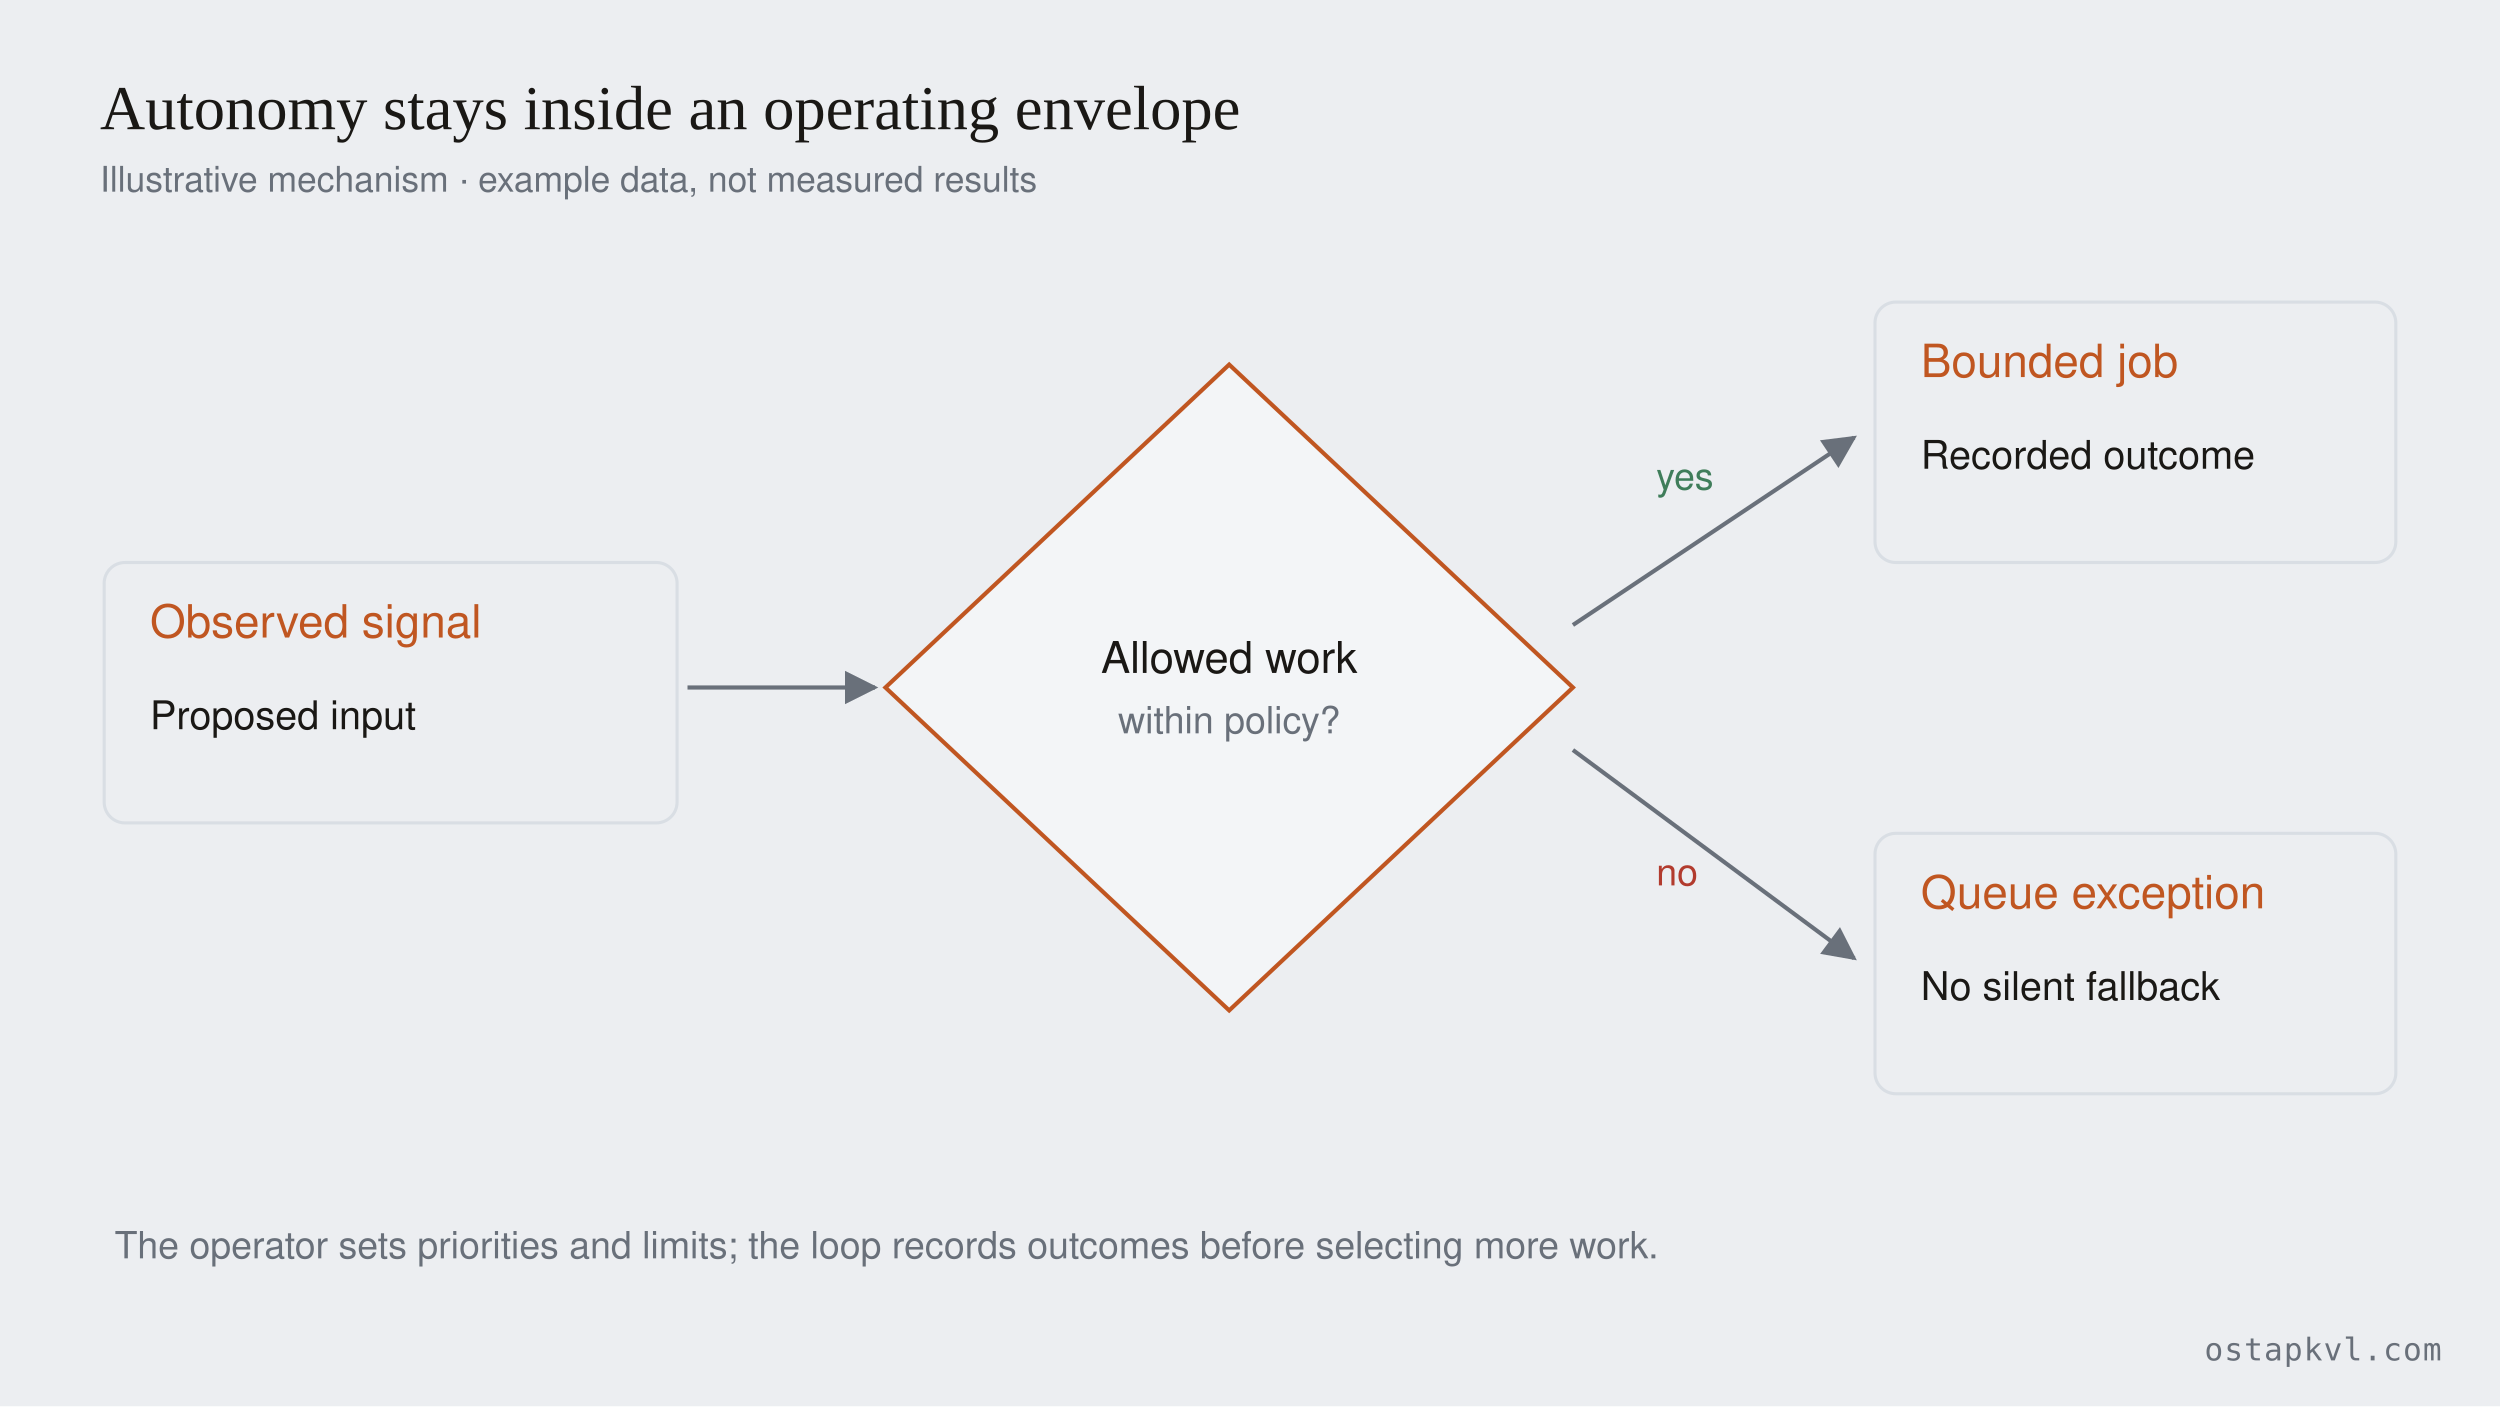
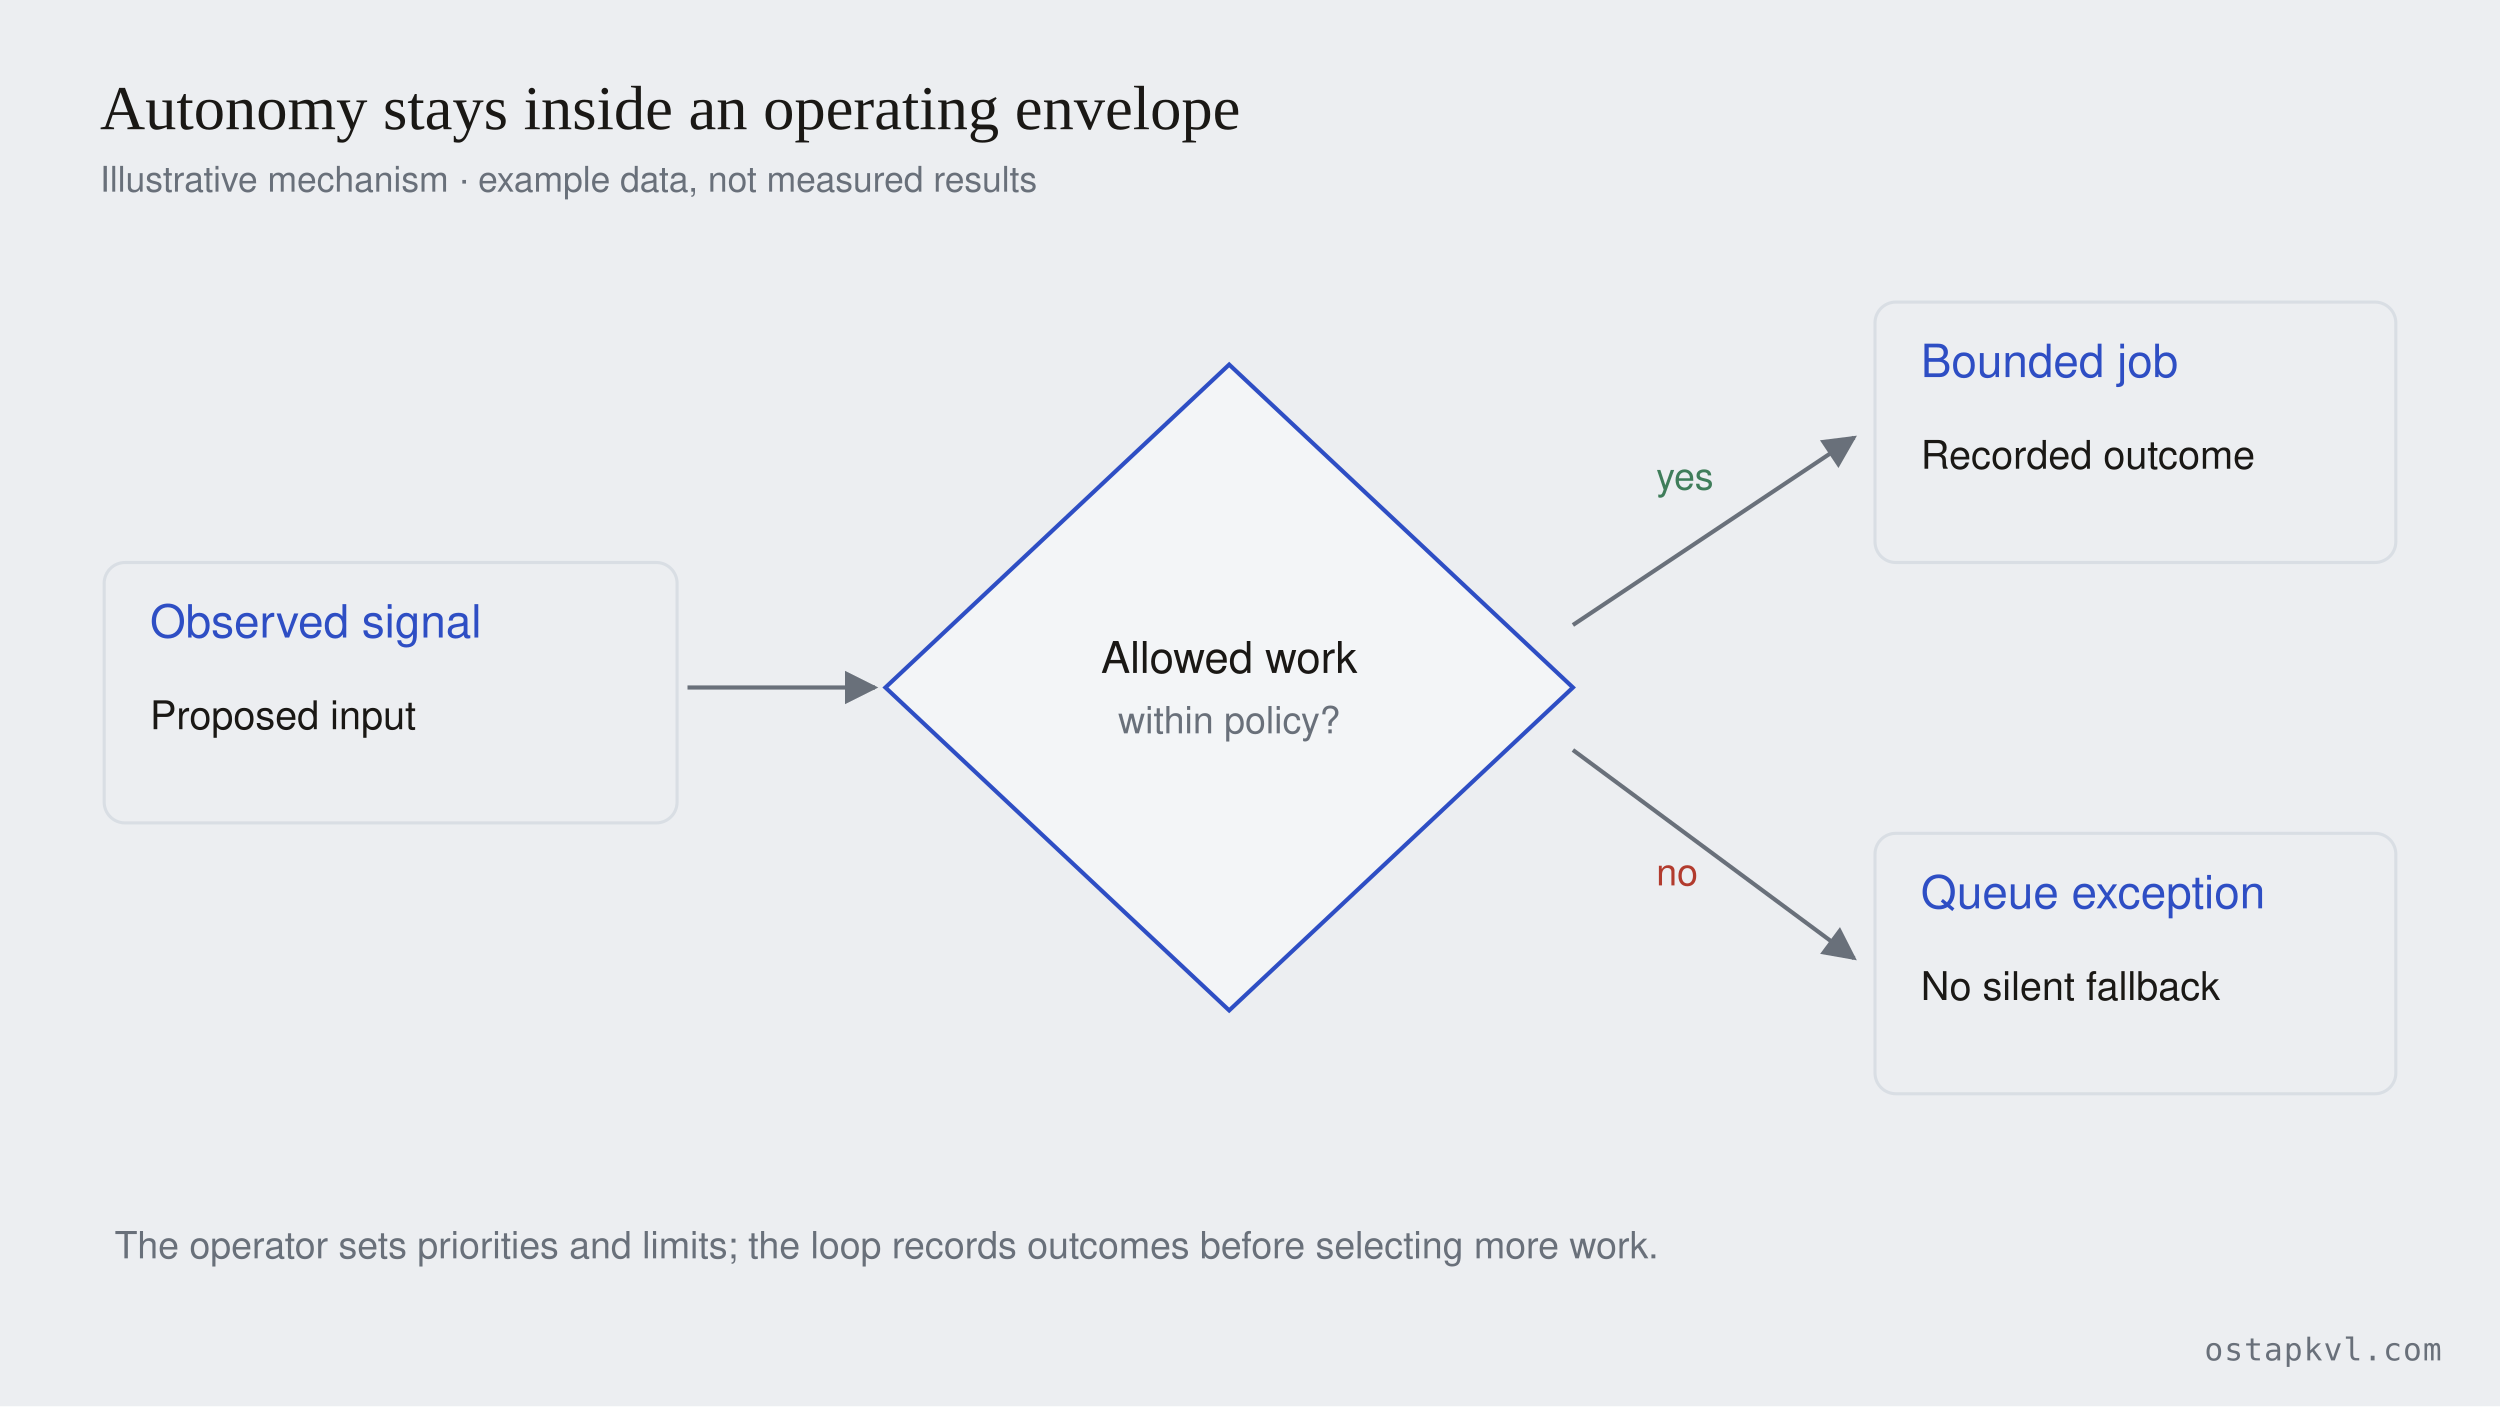
<svg xmlns="http://www.w3.org/2000/svg" width="1200" height="675" viewBox="0 0 1200 675" role="img" aria-label="Autonomy stays inside an operating envelope">
  <defs>
    <marker id="arr" viewBox="0 0 10 10" refX="9" refY="5" markerWidth="8" markerHeight="8" orient="auto-start-reverse">
      <path d="M0,0 L10,5 L0,10 z" fill="#69707A" />
    </marker>
    <marker id="arrA" viewBox="0 0 10 10" refX="9" refY="5" markerWidth="8" markerHeight="8" orient="auto-start-reverse">
-       <path d="M0,0 L10,5 L0,10 z" fill="#C05621" />
+       <path d="M0,0 L10,5 L0,10 z" fill="#2E4EC4" />
    </marker>
  </defs>
  <rect width="100%" height="100%" fill="#ECEEF1" />
  <text x="48" y="62" font-family="Georgia, 'Times New Roman', serif" font-size="30" fill="#1A1815">Autonomy stays inside an operating envelope</text>
  <text x="48" y="92" font-family="'Helvetica Neue', Helvetica, Arial, sans-serif" font-size="17" fill="#69707A">Illustrative mechanism · example data, not measured results</text>
  <rect x="50" y="270" width="275" height="125" rx="10" fill="#ECEEF1" stroke="#D9DEE4" stroke-width="1.5" />
-   <text x="72" y="306" font-family="'Helvetica Neue', Helvetica, Arial, sans-serif" font-size="22" fill="#C05621">Observed signal</text>
+   <text x="72" y="306" font-family="'Helvetica Neue', Helvetica, Arial, sans-serif" font-size="22" fill="#2E4EC4">Observed signal</text>
  <text x="72" y="350" font-family="'Helvetica Neue', Helvetica, Arial, sans-serif" font-size="19" fill="#1A1815">Proposed input</text>
  <line x1="330" y1="330" x2="420" y2="330" stroke="#69707A" stroke-width="2" marker-end="url(#arr)" />
-   <path d="M590 175L755 330L590 485L425 330Z" fill="#F3F5F7" stroke="#C05621" stroke-width="2" />
+   <path d="M590 175L755 330L590 485L425 330Z" fill="#F3F5F7" stroke="#2E4EC4" stroke-width="2" />
  <text text-anchor="middle" x="590" y="323" font-family="'Helvetica Neue', Helvetica, Arial, sans-serif" font-size="21" fill="#1A1815">Allowed work</text>
  <text text-anchor="middle" x="590" y="352" font-family="'Helvetica Neue', Helvetica, Arial, sans-serif" font-size="18" fill="#69707A">within policy?</text>
  <line x1="755" y1="300" x2="890" y2="210" stroke="#69707A" stroke-width="2" marker-end="url(#arr)" />
  <line x1="755" y1="360" x2="890" y2="460" stroke="#69707A" stroke-width="2" marker-end="url(#arr)" />
  <text x="795" y="235" font-family="'Helvetica Neue', Helvetica, Arial, sans-serif" font-size="18" fill="#3F7D5A">yes</text>
  <text x="795" y="425" font-family="'Helvetica Neue', Helvetica, Arial, sans-serif" font-size="18" fill="#B23B2E">no</text>
  <rect x="900" y="145" width="250" height="125" rx="10" fill="#ECEEF1" stroke="#D9DEE4" stroke-width="1.5" />
-   <text x="922" y="181" font-family="'Helvetica Neue', Helvetica, Arial, sans-serif" font-size="22" fill="#C05621">Bounded job</text>
+   <text x="922" y="181" font-family="'Helvetica Neue', Helvetica, Arial, sans-serif" font-size="22" fill="#2E4EC4">Bounded job</text>
  <text x="922" y="225" font-family="'Helvetica Neue', Helvetica, Arial, sans-serif" font-size="19" fill="#1A1815">Recorded outcome</text>
  <rect x="900" y="400" width="250" height="125" rx="10" fill="#ECEEF1" stroke="#D9DEE4" stroke-width="1.5" />
-   <text x="922" y="436" font-family="'Helvetica Neue', Helvetica, Arial, sans-serif" font-size="22" fill="#C05621">Queue exception</text>
+   <text x="922" y="436" font-family="'Helvetica Neue', Helvetica, Arial, sans-serif" font-size="22" fill="#2E4EC4">Queue exception</text>
  <text x="922" y="480" font-family="'Helvetica Neue', Helvetica, Arial, sans-serif" font-size="19" fill="#1A1815">No silent fallback</text>
  <text x="55" y="604" font-family="'Helvetica Neue', Helvetica, Arial, sans-serif" font-size="18" fill="#69707A">The operator sets priorities and limits; the loop records outcomes before selecting more work.</text>
  <text x="1172" y="653" font-family="Menlo, Consolas, monospace" font-size="15" fill="#69707A" text-anchor="end" letter-spacing="0.5">ostapkvl.com</text>
</svg>
